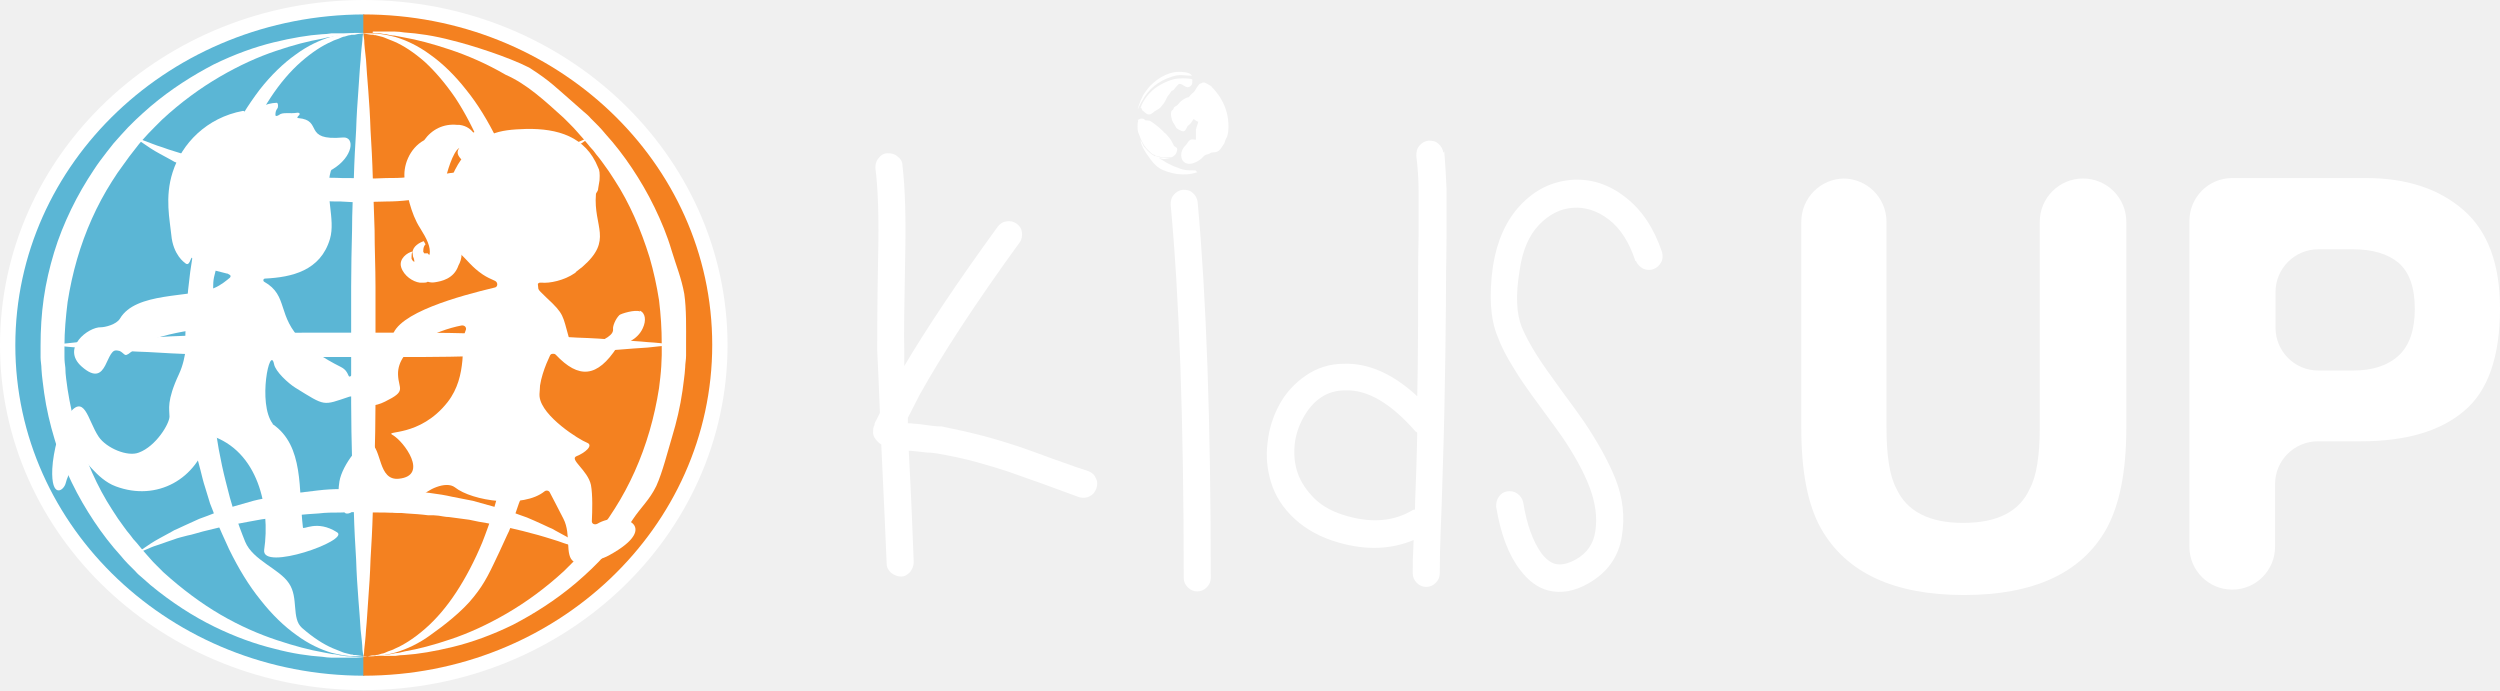
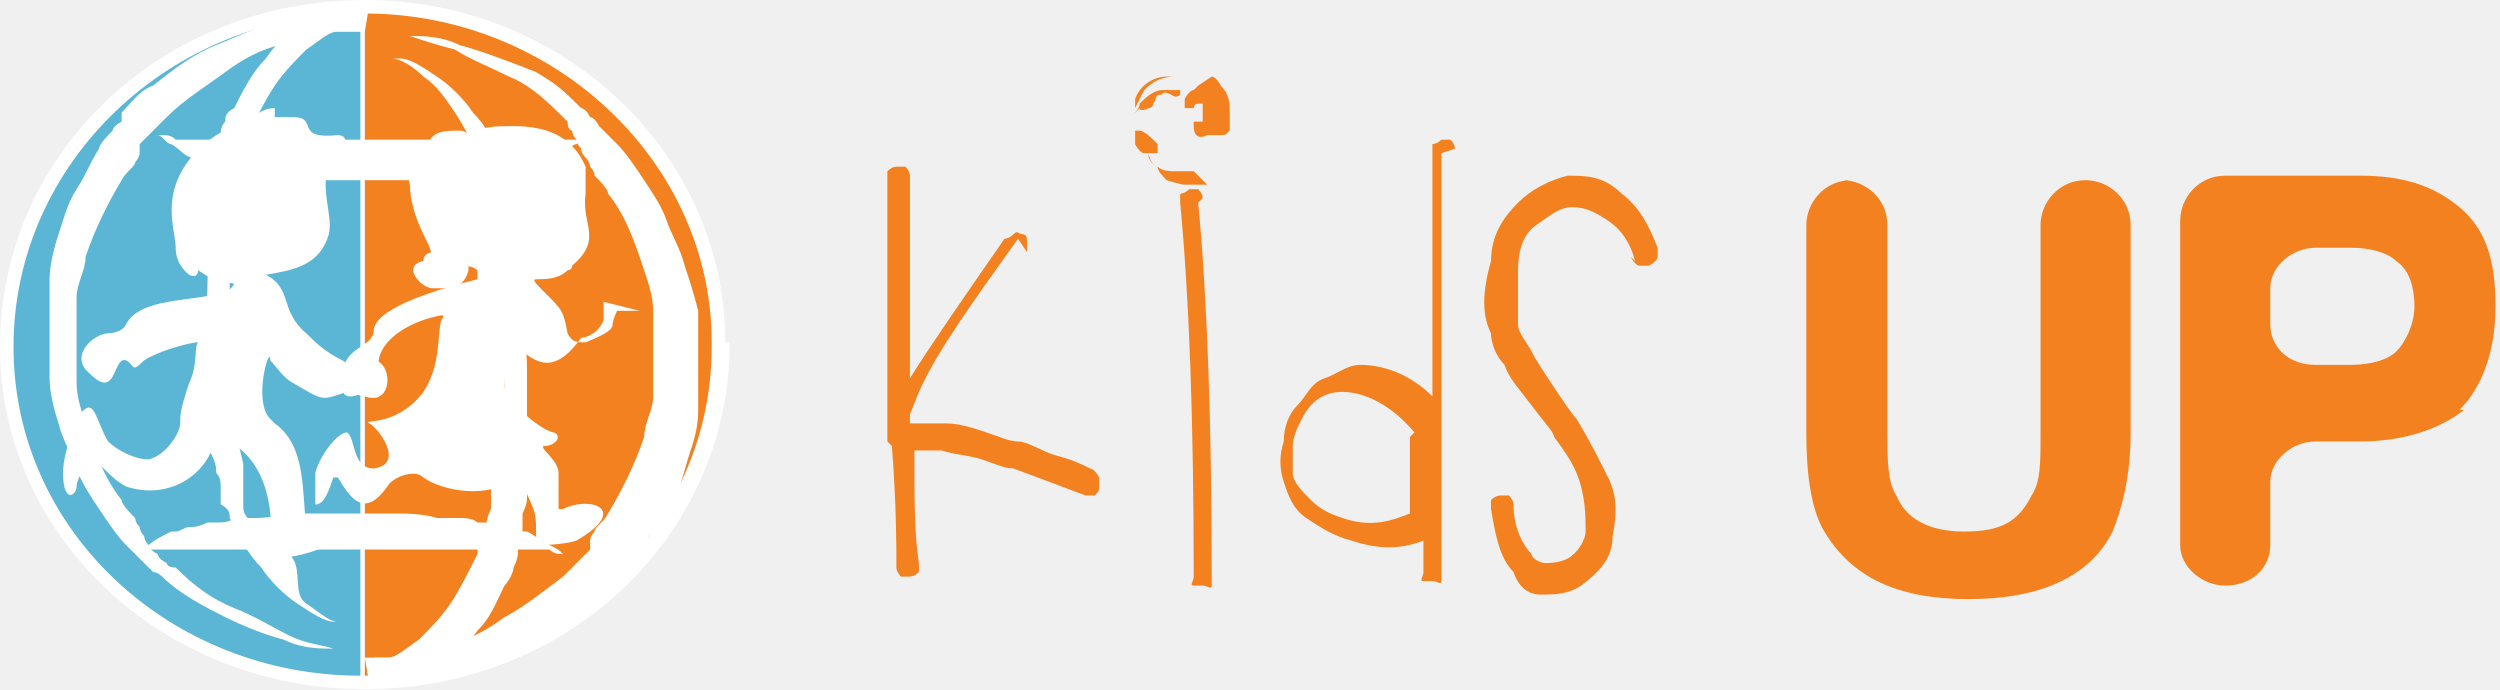
- <svg xmlns="http://www.w3.org/2000/svg" id="b" viewBox="0 0 55.46 15.31">
+ <svg xmlns="http://www.w3.org/2000/svg" version="1.1" viewBox="0 0 55.5 15.3">
  <defs>
-     <style>.d,.e{fill:#fff;}.e{fill-rule:evenodd;}.f{fill:#f48120;}.g{fill:#5bb6d5;}</style>
+     <style>
+       .cls-1, .cls-2 {
+         fill: #fff;
+       }
+ 
+       .cls-1, .cls-3 {
+         fill-rule: evenodd;
+       }
+ 
+       .cls-4 {
+         fill: #5bb6d5;
+       }
+ 
+       .cls-5, .cls-3 {
+         fill: #f48120;
+       }
+     </style>
  </defs>
-   <g id="c">
-     <path class="d" d="M0,7.66c0,4.23,3.62,7.65,8.08,7.65V0C3.61,0,0,3.43,0,7.66Z" />
-     <path class="d" d="M16.14,7.65C16.13,3.42,12.52,0,8.06,0v15.31c4.47,0,8.08-3.43,8.08-7.66Z" />
-     <path class="g" d="M.34,7.66c0,4.05,3.47,7.33,7.74,7.33V.32C3.8.33.34,3.61.34,7.66Z" />
-     <path class="f" d="M15.8,7.65c0-4.05-3.47-7.33-7.74-7.33v14.67c4.28,0,7.74-3.29,7.74-7.34Z" />
-     <path class="d" d="M14.97,7.65s-.05,0-.16.02c-.1,0-.25.02-.44.04-.19.01-.42.03-.68.05-.26.02-.56.04-.88.05-.32.02-.68.04-1.05.05-.37.01-.76.03-1.17.04-.41.01-.82.02-1.25.02-.43,0-.86,0-1.29,0-.43,0-.86,0-1.29,0-.43,0-.84-.01-1.25-.02-.41,0-.8-.02-1.17-.04-.37-.01-.72-.03-1.05-.05-.32-.01-.62-.03-.88-.05-.26-.02-.49-.03-.68-.05-.19-.01-.34-.03-.44-.04-.1,0-.16-.02-.16-.02,0,0,.05,0,.16-.02.1,0,.25-.02.44-.04.19-.01.42-.03.68-.05.26-.02.56-.04.88-.05.32-.02.68-.04,1.05-.05.37-.01.76-.03,1.17-.04.41,0,.82-.02,1.25-.02.43,0,.86,0,1.29,0,.43,0,.86,0,1.29,0,.43,0,.84.01,1.25.02.41,0,.8.02,1.17.04.37.01.72.03,1.05.05.32.01.62.03.88.05.26.02.49.03.68.05.19.01.34.03.44.04.1,0,.16.02.16.02Z" />
-     <path class="d" d="M13.16,3s-.03.02-.1.07c-.06.04-.16.11-.28.19-.12.08-.28.16-.46.26-.02.01-.05.03-.07.04-.02.01-.05.02-.07.03-.05.02-.1.05-.15.07-.11.05-.22.1-.33.15-.12.04-.24.09-.37.14-.03.01-.06.02-.1.04l-.05.02-.06.02c-.07.02-.13.04-.2.06-.14.04-.28.08-.42.12-.15.04-.3.06-.46.09-.32.07-.64.1-.97.14-.17.02-.33.03-.5.03-.17,0-.34.01-.51.02-.17,0-.33-.01-.5-.02-.17,0-.33,0-.5-.03-.33-.04-.67-.07-.97-.14-.16-.03-.31-.06-.46-.09-.15-.04-.29-.08-.43-.12-.07-.02-.14-.04-.21-.06h-.03s-.01-.01-.01-.01h-.01s0,0,0,0l-.05-.02s-.06-.02-.1-.03c-.13-.05-.25-.09-.36-.13-.12-.05-.23-.1-.34-.15-.05-.02-.1-.05-.15-.07-.02-.01-.05-.02-.07-.03-.02-.01-.05-.03-.07-.04-.18-.1-.34-.18-.46-.26-.12-.08-.22-.15-.28-.19-.06-.05-.1-.07-.1-.07,0,0,.04.01.11.04.07.03.18.07.31.12.07.03.14.05.23.08.08.03.17.06.27.09.09.03.2.06.3.09.11.03.22.06.34.09.12.03.25.06.38.09.03,0,.07.02.1.02h.05s.04.02.04.02c.07.01.14.02.2.04.14.02.28.05.42.08.15.02.29.04.45.06.08,0,.15.02.23.03.04,0,.08.01.12.01h.12c.15.02.31.03.47.04.15.02.32.01.49.02.17,0,.33,0,.5.01.16,0,.32,0,.48-.01.16,0,.32,0,.48-.02.16-.01.32-.02.47-.04h.12s.08-.02.11-.02c.08,0,.15-.02.23-.03.15-.02.3-.03.44-.06.15-.03.29-.05.43-.08.07-.01.14-.02.21-.04h.04s.05-.02.05-.02c.03,0,.06-.02.1-.02.13-.03.25-.06.37-.09.12-.03.23-.07.34-.09.11-.03.21-.05.31-.09.09-.03.18-.06.26-.09.08-.03.16-.05.23-.08.13-.06.24-.1.31-.13.07-.03.11-.04.11-.04Z" />
-     <path class="d" d="M8.06,14.57s0-.05-.02-.16c0-.1-.02-.25-.04-.44-.01-.19-.03-.42-.05-.68-.02-.26-.04-.56-.05-.88-.02-.32-.04-.68-.05-1.05-.01-.37-.03-.76-.04-1.17-.01-.4-.02-.82-.02-1.25,0-.43,0-.86,0-1.29,0-.43,0-.86,0-1.29,0-.43.01-.84.02-1.25,0-.41.02-.8.04-1.17.01-.37.03-.72.05-1.05.01-.32.03-.62.05-.88.02-.26.03-.49.05-.68.01-.19.03-.34.04-.44,0-.1.02-.16.02-.16,0,0,0,.05.02.16,0,.1.02.25.04.44.01.19.03.42.05.68.02.26.04.56.05.88.02.32.04.68.05,1.05.01.37.03.76.04,1.17,0,.41.02.82.02,1.25,0,.43,0,.86,0,1.29,0,.43,0,.86,0,1.29,0,.43-.01.84-.02,1.25,0,.41-.02.8-.04,1.17-.01.37-.03.72-.05,1.05-.01.32-.03.62-.05.88-.02.26-.03.49-.05.68-.01.19-.03.34-.04.44,0,.1-.02.16-.02.16Z" />
-     <path class="d" d="M8.06.74s-.08,0-.24.02c-.04,0-.08,0-.13.01-.05,0-.1.01-.16.02-.06,0-.12.02-.18.03-.06,0-.13.02-.21.04-.29.05-.64.14-1.02.27-.39.13-.81.32-1.24.57-.43.25-.87.57-1.28.95-.2.2-.41.4-.59.64l-.07.09-.07.09c-.04.06-.09.12-.13.18-.09.12-.18.25-.26.38-.33.52-.59,1.1-.77,1.72-.09.31-.16.63-.21.95-.04.32-.07.65-.07.97v.25c0,.09.01.16.02.24,0,.16.03.32.05.48.05.32.12.64.21.95.19.61.44,1.2.78,1.72.08.13.17.26.26.38.04.06.09.12.14.18.04.06.09.12.14.17.05.06.1.12.14.17.05.06.1.11.15.17.05.06.1.11.15.16.05.05.1.1.15.15.42.38.85.7,1.28.95.43.25.85.43,1.24.56.39.13.73.22,1.02.27.07.01.14.03.21.04.07,0,.13.02.18.03.06,0,.11.02.16.02.05,0,.09,0,.13.01.16.01.24.02.24.02,0,0-.09,0-.24,0-.04,0-.08,0-.13,0-.05,0-.1,0-.16,0-.06,0-.12,0-.19,0-.07,0-.14-.01-.21-.02-.3-.02-.66-.07-1.07-.18-.41-.1-.86-.26-1.33-.49-.47-.23-.95-.54-1.41-.92-.06-.05-.11-.1-.17-.15-.06-.05-.12-.1-.17-.16-.05-.05-.11-.11-.16-.16-.06-.06-.11-.12-.16-.18-.21-.23-.41-.49-.59-.76-.18-.27-.35-.56-.5-.87-.15-.31-.28-.62-.38-.96-.1-.33-.18-.67-.23-1.02-.02-.17-.05-.35-.06-.53,0-.09-.02-.18-.02-.26v-.26c0-.35.02-.7.07-1.05.05-.35.13-.69.23-1.02.1-.33.23-.65.38-.96.15-.31.32-.6.5-.87.09-.14.19-.27.29-.4.05-.06.1-.13.15-.19l.08-.09.08-.09c.21-.24.44-.45.66-.64.46-.39.94-.69,1.4-.93.47-.23.92-.39,1.33-.49.41-.1.77-.16,1.07-.18.07,0,.14-.01.21-.02.07,0,.13,0,.19,0,.06,0,.11,0,.16,0,.05,0,.09,0,.13,0,.16,0,.24,0,.24,0Z" />
-     <path class="d" d="M8.06,14.57s.07,0,.19-.03c.02,0,.03,0,.05,0,.02,0,.03,0,.05-.01.04,0,.08-.02.12-.03.04,0,.09-.03.14-.05.05-.02.1-.03.15-.06.21-.09.44-.24.68-.45.24-.21.47-.48.68-.8.21-.32.41-.7.58-1.11.04-.1.08-.21.12-.32.04-.11.08-.22.11-.33.03-.12.07-.23.1-.35.03-.12.06-.23.09-.35.11-.47.2-.97.26-1.48.02-.26.05-.51.06-.77,0-.13.02-.26.02-.39v-.39c0-.54-.03-1.04-.08-1.56-.06-.51-.15-1.01-.27-1.48-.03-.12-.06-.24-.09-.35-.03-.11-.07-.23-.1-.34v-.04s-.03-.04-.03-.04l-.03-.08c-.02-.06-.04-.11-.06-.17-.04-.11-.08-.21-.12-.31-.17-.41-.37-.79-.58-1.11-.22-.32-.45-.59-.68-.8-.24-.21-.47-.36-.68-.45-.05-.02-.1-.04-.15-.06-.05-.02-.09-.04-.14-.05-.04-.01-.08-.02-.12-.03-.02,0-.04,0-.05-.01-.02,0-.03,0-.05,0-.12-.02-.19-.03-.19-.03,0,0,.07,0,.19,0,.13,0,.31.02.54.08.23.07.5.19.77.39.27.19.55.46.8.78.26.32.49.7.7,1.13.05.11.1.22.15.33.02.05.05.11.07.16l.03.08.02.04.02.05c.04.12.08.23.13.35.04.12.07.24.11.36.04.12.07.25.1.37.02.06.03.13.05.19.02.06.03.13.04.19.02.13.05.26.08.39.02.13.04.26.06.4.07.53.1,1.09.11,1.61v.41c0,.14-.02.27-.03.41-.01.27-.05.54-.08.8-.02.13-.04.26-.06.4-.02.13-.05.26-.08.39-.01.06-.02.13-.04.19-.02.06-.03.13-.05.19-.03.13-.06.25-.1.37.04.18-.02.26-.06.37-.04.12-.08.23-.12.35-.05.12-.07.22-.14.35-.05.11-.12.26-.17.37-.2.42-.31.68-.57,1-.25.32-.68.65-.95.84-.27.2-.54.32-.77.39-.23.07-.42.08-.54.09-.13,0-.19,0-.19,0Z" />
-     <path class="d" d="M8.06.74s-.07,0-.19.03c-.02,0-.03,0-.05,0-.02,0-.03,0-.05.01-.04,0-.08.02-.12.03-.04,0-.09.03-.14.05-.05.02-.1.03-.15.06-.21.09-.44.24-.68.45-.24.21-.47.48-.68.8-.21.32-.41.7-.58,1.11-.04.1-.08.21-.12.32-.04.11-.08.22-.11.33-.03.12-.07.23-.1.35-.03.12-.06.23-.09.35-.1.44-.11,1.01-.24,1.47-.02.07-.03.15-.03.23,0,.49-.08.85-.08,1.33,0,.53.03,1.04.09,1.55.06.51.15,1.01.27,1.48.03.12.06.24.09.35.03.11.07.23.1.34v.04s.03.04.03.04l.03.08c.02.06.04.11.06.17.04.11.08.21.12.31.17.41.76.6.97.92.22.32.05.78.29.99.24.21.47.36.68.45.05.02.1.04.15.06.05.02.09.04.14.05.04.01.08.02.12.03.02,0,.04,0,.05.01.02,0,.03,0,.05,0,.12.02.19.03.19.03,0,0-.07,0-.19,0-.13,0-.31-.02-.54-.08-.23-.07-.5-.19-.77-.39-.27-.19-.55-.46-.8-.78-.26-.32-.49-.7-.7-1.13-.05-.11-.1-.22-.15-.33-.02-.05-.05-.11-.07-.16l-.03-.08-.02-.04-.02-.05c-.04-.12-.08-.23-.13-.35-.04-.12-.07-.24-.11-.36-.04-.12-.07-.25-.1-.37-.02-.06-.03-.13-.05-.19-.02-.06-.03-.13-.04-.19-.02-.13-.06-.26-.08-.39-.02-.13-.04-.26-.06-.4-.07-.53-.1-1.08-.11-1.62,0-.54.04-1.09.11-1.62.02-.13.04-.26.06-.4.02-.13.05-.26.08-.39.01-.06.02-.13.04-.19.02-.06.03-.13.05-.19.03-.13.06-.25.1-.37.04-.12.07-.25.11-.37.04-.12.08-.23.12-.34.05-.12.09-.23.14-.34.05-.11.1-.22.15-.32.2-.42.44-.8.69-1.13.25-.32.53-.59.8-.78.27-.2.54-.32.77-.39.23-.07.42-.08.54-.09.13,0,.19,0,.19,0Z" />
-     <path class="d" d="M8.3,14.58s-.02-.03,0-.03h0s.08,0,.13-.01c0,0,0,0,0,0,.05,0,.1-.01.16-.02.06,0,.12-.02.18-.03.06,0,.13-.02.21-.04.29-.05.64-.14,1.02-.27.39-.13.81-.32,1.24-.57.43-.25.87-.57,1.28-.95.2-.2.41-.4.59-.64l.07-.09.07-.09c.04-.06.09-.12.13-.18.09-.12.18-.25.26-.38.33-.52.59-1.1.77-1.72.09-.31.16-.63.21-.95.02-.16.04-.32.05-.49,0-.08.01-.16.01-.24v-.24c0-.35-.02-.65-.06-.98-.05-.32-.12-.64-.21-.95-.19-.61-.44-1.2-.78-1.72-.08-.13-.17-.26-.26-.38-.04-.06-.09-.12-.14-.18-.04-.06-.09-.12-.14-.17-.05-.06-.1-.12-.14-.17-.05-.06-.1-.11-.15-.17-.05-.06-.1-.11-.15-.16-.05-.05-.1-.1-.15-.15-.42-.38-.82-.75-1.28-.95,0,0,0,0,0,0-.43-.25-.85-.43-1.24-.56-.39-.13-.73-.22-1.02-.27-.07-.01-.14-.03-.21-.04-.07,0-.13-.02-.18-.03-.06,0-.11-.02-.16-.02h0s-.09,0-.13-.01c0,0,0,0,0,0-.02,0-.02-.03,0-.03,0,0,0,0,0,0,.04,0,.08,0,.13,0h0s.1,0,.16,0c.06,0,.12,0,.19,0,.07,0,.14.01.21.02.3.02.66.07,1.07.18.41.1,1.23.36,1.7.6,0,0,0,0,0,0,.47.3.58.43,1.03.82.06.05.11.1.17.15.06.05.12.1.17.16.05.05.11.11.16.16.06.06.11.12.16.18.21.23.41.49.59.76.18.27.35.56.5.87.15.31.28.62.38.96.1.33.22.62.28.96.05.34.04.77.04,1.1v.27c0,.09-.02.18-.02.26-.01.18-.04.35-.06.52-.05.35-.13.69-.23,1.02-.1.33-.21.78-.35,1.09-.15.31-.34.47-.52.74-.09.14-.19.27-.29.4-.05.06-.1.13-.15.19l-.08.09-.08.09c-.21.24-.44.45-.66.64-.46.39-.94.69-1.4.93-.47.23-.92.39-1.33.49-.41.1-.77.16-1.07.18-.07,0-.14.01-.21.02-.07,0-.13,0-.19,0-.06,0-.11,0-.16,0-.05,0-.09,0-.13,0,0,0,0,0,0,0Z" />
-     <path class="d" d="M2.96,12.32s.03-.02.1-.07c.06-.04.16-.11.28-.19.12-.08.28-.16.46-.26.02-.01.05-.03.07-.04.02-.01.05-.02.07-.03.05-.02.1-.05.15-.07.11-.05.22-.1.33-.15.12-.04.24-.09.37-.14.03-.01.06-.02.1-.04l.05-.02.06-.02c.07-.02.13-.04.2-.06.14-.04.28-.08.42-.12.15-.04.3-.06.46-.09.32-.07.64-.1.97-.14.17-.02.33-.03.5-.03.17,0,.34-.01.51-.02.17,0,.34.01.5.02.17,0,.33.01.5.03.33.04.67.07.97.14.16.03.31.06.46.09.15.04.29.08.43.12.07.02.14.04.21.06h.03s.01.01.01.01h.01s0,0,0,0l.05.02s.06.02.1.03c.13.05.25.09.36.13.12.05.23.1.34.15.05.02.1.05.15.07.02.01.05.02.07.03.02.01.05.03.07.04.18.1.34.18.46.26.12.08.22.15.28.19.06.05.1.07.1.07,0,0-.04-.01-.11-.04-.07-.03-.18-.07-.31-.12-.07-.03-.14-.05-.23-.08-.08-.03-.17-.06-.27-.09-.09-.03-.2-.06-.3-.09-.11-.03-.22-.06-.34-.09-.12-.03-.25-.06-.38-.09-.03,0-.07-.02-.1-.02h-.05s-.04-.02-.04-.02c-.07-.01-.14-.02-.2-.04-.14-.02-.28-.05-.42-.08-.15-.02-.29-.04-.45-.06-.08,0-.15-.02-.23-.03-.04,0-.08-.01-.12-.01h-.12c-.15-.02-.31-.03-.47-.04-.15-.02-.32-.01-.49-.02-.16,0-.33,0-.49-.01-.16,0-.32,0-.49.01-.16,0-.32,0-.48.02-.16.01-.32.02-.47.04h-.12s-.08.02-.11.02c-.08,0-.15.02-.23.03-.15.02-.3.03-.44.06-.15.03-.29.05-.43.08-.07.01-.14.02-.21.04h-.04s-.05.02-.05.02c-.03,0-.06.02-.1.02-.13.03-.25.06-.37.09-.12.03-.23.07-.34.09-.11.03-.21.05-.31.09-.09.03-.18.06-.26.09-.08.03-.16.05-.23.08-.13.06-.24.1-.31.13-.07.03-.11.04-.11.04Z" />
-     <path class="d" d="M10.72,3.09s.04-.03.05-.04l.05-.04s-.04-.03-.05-.04c-.04-.02-.08-.04-.14-.05-.04,0-.09,0-.13.02-.05-.06-.14-.15-.31-.17-.02,0-.04,0-.05,0-.3-.03-.56.1-.73.34-.33.18-.48.58-.43.89.04.26.13.74.34,1.06.15.24.24.42.21.59-.02,0-.03-.01-.04-.03,0,0,0,0-.01,0h-.05s-.02,0-.02,0c0-.01-.01-.02-.02-.03,0,0,0,0,0-.01,0-.05,0-.11.05-.16l-.04-.07c-.09.03-.24.11-.25.25v-.02c-.11.02-.31.16-.25.35.06.19.26.32.41.34.03,0,.07,0,.1,0,.02,0,.05,0,.08-.02.06.02.12.02.17.01.12-.02.41-.07.51-.37.04-.07.07-.16.07-.25,0-.03,0-.07,0-.11.01-.04.02-.08.02-.13,0-.16-.07-.32-.15-.51-.1-.23-.22-.5-.23-.83,0-.02,0-.05,0-.07.03-.14.16-.62.31-.71-.05.07-.06.14.03.24,0,0,.01.02.02.02l.14-.13c.11-.11.23-.2.34-.31ZM9.2,5.81s-.04,0-.07-.07c0,0,0,0,0-.01v-.04s0-.09.02-.1c0,0,.01.07.01.08,0,.01,0,.02.01.04.01.01.03.1.02.11Z" />
-     <path class="e" d="M14.2,6.91c-.11-.05-.43.05-.46.08-.09.09-.15.25-.14.31.01.12-.12.22-.61.41-.23.09-.31-.03-.37-.22-.14-.49-.1-.52-.49-.88-.22-.21-.29-.28-.16-.34.01,0,.03,0,.04,0,.18.02.51-.05.74-.21,0,0,.02-.01.03-.03.04-.03.11-.09.14-.11,0,0,0,0,0,0,.69-.6.24-.88.3-1.61,0-.04.05-.06.05-.13l.03-.18c.01-.15,0-.23-.03-.28-.28-.7-.91-.87-1.59-.86-.64.02-.96.08-1.45.68,0,0,0,0,0,0-.19.27-.35.68-.36,1.01,0,0,0,.28.03.41,0,0,0,0,0,0,0,.02,0,.04.01.05,0,0,0,0,0,0,.04.22.06.32.21.53.02.03.06.07.09.09.15.13.25.29.5.46.09.06.18.1.27.14.07.03.07.14-.01.15-.75.18-2.18.56-2.27,1.1-.08.5-.81.29-.66,1.3.04.27.28.24.5.13.49-.24.3-.27.29-.6-.02-.6.84-.98,1.41-1.09.07-.01.12.05.09.11-.12.26.06,1-.4,1.59-.62.79-1.42.62-1.22.73.25.14.81.9.14.97-.47.05-.37-.67-.64-.8-.17-.08-.62.49-.68.86-.05.32,0,.5.05.59.01.02.07.11.09.12.19.04.33-.29.4-.55.02-.07.11-.08.15-.02.27.49.64.86,1.12.21.12-.16.55-.37.75-.22.39.31,1.52.47,1.99.09.04-.03.1-.02.12.03.06.12.18.34.3.58.18.35.02.82.23.95.07.04.49.02.78-.14,1.21-.66.26-1.01-.26-.7-.06.03-.13,0-.12-.07.01-.21.02-.57-.02-.79-.07-.33-.49-.57-.32-.64.18-.07.39-.24.23-.3-.16-.06-1-.58-1.05-1.02-.03-.32.14-.72.23-.91.02-.05.09-.06.13-.02.51.54.92.51,1.36-.17.01-.02.03-.03.05-.04.1-.02.4-.11.52-.38.08-.17.06-.34-.07-.39Z" />
-     <path class="e" d="M6.05,9.41c.7.48.57,1.46.67,2.29,0,.07.31-.18.76.11.28.18-1.68.87-1.62.39.14-.94-.13-2.2-1.19-2.54-.02,0-.04,0-.05.03-.24.94-1.14,1.44-2.05,1.1-.44-.16-.7-.67-.81-.64-.05.02-.26.38-.3.56-.04.18-.33.37-.3-.31.02-.39.16-.92.33-1.17.39-.55.45.09.7.46.17.25.64.45.89.35.38-.14.68-.64.68-.8s-.07-.34.21-.94c.19-.41.14-.79.23-.9.02-.03,0-.07-.04-.06-.25.04-.91.17-1.15.38-.29.26-.2.13-.37.06-.32-.13-.22.89-.83.35-.46-.41.15-.88.43-.87.09,0,.34-.06.42-.19.35-.6,1.54-.46,2.09-.68.15-.06.29-.18.35-.23.02-.02.02-.05,0-.06-.02-.01-.03-.02-.05-.03,0,0,0,0-.01,0-.48-.12-.52-.12-.78-.35-.03-.03-.05.22-.16.11,0,0-.26-.17-.3-.62-.03-.32-.15-.83.03-1.39.2-.63.75-1.21,1.56-1.36.03,0,.05.02.04.05,0,0,0,.01,0,.02,0,.04.04.06.07.04.19-.17.39-.28.64-.29.03,0,.04.1.01.13-.03.04-.04.08-.04.14,0,.04.05.02.08,0,.08-.07.24-.02.41-.05.07,0,.05.05.02.07,0,0,0,0,0,0-.02.02-.04.05,0,.05.56.05.08.51.99.43.27-.02.23.43-.24.71-.01,0-.02.01-.03.03-.15.5.11,1.07-.02,1.51-.21.71-.85.85-1.44.88-.04,0-.05.05-.02.07.55.31.27.76.86,1.33.18.17.44.36.84.56.22.11.13.29.25.18.88-.79,1.09.93.31.58-.13-.06-.26-.13-.37-.1-.6.2-.52.22-1.2-.2-.16-.1-.44-.36-.47-.52-.09-.45-.37.87-.03,1.32h0Z" />
-     <path class="e" d="M25.25,2.68c-.02.05-.02.2,0,.26.01.01.05.13.06.15.04.09.1.19.17.25.03.03.07.07.11.09h.01s.01,0,.02.02c.02,0,.05.02.07.02.03,0,.05.01.08.02.07.01.12,0,.18,0,0,0,.01,0,.02,0,.03,0,.06-.02.08-.04.03-.03.03-.02.05-.07.05-.12-.03-.11-.06-.15,0-.01-.03-.06-.04-.08-.03-.06-.06-.09-.1-.14-.02-.02-.03-.04-.06-.06-.01-.01-.02-.01-.03-.03-.01-.01-.02-.02-.03-.03-.05-.05-.21-.18-.27-.21-.04-.01-.09-.01-.1-.01-.02-.01-.02-.04-.08-.04-.04,0-.06.02-.09.03h0Z" />
-     <path class="e" d="M25.32,2.39s0,.02.02.05c0,.02.02.02.03.03.03.02.09.11.18.05.07-.05.04-.04.08-.06.08-.05.1-.05.15-.12.11-.13.07-.15.16-.25.02-.02.04-.07.06-.08.02,0,.03-.01.04-.02.01-.01.02-.03.03-.04.06-.06.07-.12.16-.07.04.02.12.1.19.02.03-.03.03-.05.03-.1v-.04c-.08-.03-.32-.03-.42,0-.18.05-.39.16-.51.29-.01.01-.02.02-.03.03-.07.08-.11.14-.16.24-.01.03-.02.06-.03.08h0Z" />
-     <path class="e" d="M26.52,3.78c-.2,0-.26,0-.45-.08-.08-.03-.2-.09-.27-.14-.02-.01-.07-.04-.09-.05-.01,0,0,0-.01,0,0,0,0,0,0,0,.02,0,.01,0,.02,0,.12.03.13.02.24,0h0c-.07,0-.11,0-.18-.01-.03,0-.06-.01-.08-.02-.03,0-.05-.02-.07-.02,0,0-.02.01-.02,0,0,0,0,0,0,0,0,0,0,0,0,0,0,0,0,0,0,0-.07-.04-.14-.1-.18-.15-.03-.03-.05-.05-.07-.09-.01-.02-.05-.11-.06-.11.02.13.11.27.17.35.08.11.14.2.25.27.09.06.26.11.39.13.16.02.31.01.45-.04h0Z" />
-     <path class="e" d="M25.25,2.41s.06-.14.08-.16c.15-.28.36-.45.67-.55.18-.06.25-.02.44-.02-.02-.05-.12-.08-.18-.08-.29-.04-.55.11-.74.3-.04.04-.08.1-.12.15-.06.08-.13.25-.16.37h0Z" />
-     <path class="e" d="M26.89,1.93h0s0,0-.02-.02c-.01,0,0,0-.02-.01,0,0,0,.01.02.02.01,0,0,0,.02.02h0Z" />
-     <path class="e" d="M26.61,1.86s-.04.05-.06.08c-.04.06-.04.09-.1.13-.02.02-.02.02-.04.04-.06.07-.01.03-.09.06-.14.06-.18.15-.21.17-.02.01-.03.02-.05.03-.02.01-.02.03-.03.05-.01.02-.02.02-.04.04-.03.06,0,.2.03.25.02.03.04.06.06.1.02.04.04.05.08.07.12.07.13.02.18-.07.01-.03.02-.02.04-.04.05-.04.08-.11.1-.13.03.02.06.05.1.06,0,.04-.03.08-.05.18,0,.07,0,.15,0,.22-.09-.01-.13-.03-.2.09-.01.02-.04.04-.07.08-.02.03-.04.07-.05.11-.04.22.13.31.31.22.03-.01.11-.06.14-.09.06-.06.06-.07.14-.09.04-.01.06-.04.11-.04.11,0,.15-.05.19-.11.02-.03.04-.06.06-.09.01-.03.03-.09.04-.11.05-.06.06-.25.05-.34-.01-.21-.08-.41-.19-.58-.03-.05-.14-.19-.17-.21-.01-.01-.01,0-.02-.02,0,0-.01-.01-.02-.02l-.07-.04s-.05-.03-.07-.03c-.02,0-.04,0-.06.02-.02,0-.03.01-.05.02h0Z" />
-     <path class="d" d="M40.89,3.96h0c.53,0,.96.43.96.96v4.57c0,.62.07,1.07.22,1.35.23.5.72.76,1.48.76s1.25-.25,1.48-.76c.15-.28.22-.74.22-1.35v-4.57c0-.53.43-.96.96-.96h0c.53,0,.96.43.96.96v4.58c0,.96-.15,1.7-.44,2.23-.55.98-1.61,1.47-3.16,1.47s-2.61-.49-3.17-1.47c-.3-.53-.44-1.28-.44-2.23v-4.58c0-.53.43-.96.96-.96Z" />
-     <path class="d" d="M54.66,9.12c-.53.45-1.3.67-2.29.67h-.95c-.52,0-.95.42-.95.95v1.39c0,.52-.42.95-.95.95h0c-.52,0-.95-.42-.95-.95v-7.23c0-.52.42-.95.95-.95h2.97c.9,0,1.62.24,2.16.71.54.47.81,1.2.81,2.18,0,1.08-.27,1.84-.8,2.28ZM53.21,5.83c-.24-.2-.58-.3-1.01-.3h-.77c-.52,0-.95.42-.95.95v.79c0,.52.42.95.95.95h.77c.43,0,.77-.11,1.01-.33.24-.22.36-.57.36-1.04s-.12-.81-.36-1.02Z" />
-     <path class="d" d="M22.64,5.35c-1.01,1.39-1.75,2.53-2.24,3.41l-.24.47-.02.04v.12c.05,0,.09,0,.13.01.09,0,.21.02.36.04.14.02.22.02.26.02.3.06.61.13.92.21.31.08.55.16.74.22.18.06.46.16.81.29.36.13.62.22.78.27.08.03.14.08.17.16.04.07.04.15.01.23-.03.08-.08.14-.15.17-.07.04-.15.04-.23.02l-.79-.29-.79-.28c-.18-.06-.41-.13-.7-.21-.29-.08-.58-.14-.87-.19-.02,0-.1-.02-.22-.02-.16-.02-.28-.03-.37-.04h-.04c.06,1.12.09,1.95.11,2.47,0,.08-.03.15-.08.22-.06.06-.12.1-.2.1s-.15-.03-.22-.08c-.06-.06-.1-.12-.1-.2-.02-.5-.06-1.39-.12-2.65-.05-.03-.09-.07-.12-.11-.05-.06-.07-.12-.06-.2,0-.02,0-.05.01-.07,0-.02.02-.04.02-.06,0-.03.02-.07.05-.12l.07-.14c-.02-.53-.04-.99-.06-1.39,0-.3,0-.98.02-2.05.02-.86,0-1.53-.06-1.99,0-.08.01-.15.07-.22.05-.07.12-.11.2-.11.08,0,.15.01.22.07.07.05.11.12.11.2.06.5.08,1.19.06,2.07-.02,1.05-.03,1.72-.02,2.01v.37c.48-.81,1.17-1.85,2.08-3.1.05-.06.11-.1.19-.11.08-.01.15,0,.22.05.07.05.11.11.12.19.01.08,0,.16-.05.23Z" />
-     <path class="d" d="M26.57,4.5c.19,2.08.29,4.85.29,8.32,0,.08-.03.15-.09.21-.06.06-.13.09-.21.09s-.15-.03-.21-.09c-.06-.06-.09-.13-.09-.21,0-3.48-.1-6.24-.29-8.28,0-.08.01-.15.07-.22.05-.06.12-.1.2-.11.08,0,.16.01.22.07.06.05.1.12.11.21Z" />
-     <path class="d" d="M32.04,3.36c.02.27.04.55.05.83,0,.28,0,.63,0,1.03,0,.4-.01.67-.01.8,0,.74-.02,2.78-.07,4.27-.04,1.49-.07,1.68-.07,2.43,0,.08-.03.15-.09.21-.06.06-.13.09-.21.09s-.15-.03-.21-.09c-.06-.06-.09-.13-.09-.21,0-.49,0-.13.02-.74-.5.21-1.05.23-1.65.06-.4-.11-.73-.29-.99-.53-.26-.24-.43-.51-.52-.8-.09-.29-.12-.59-.08-.89.03-.3.12-.58.26-.84.14-.26.34-.48.59-.65.25-.17.53-.26.84-.26.54-.02,1.09.22,1.63.72.02-.69.02-2.22.02-2.75,0-.15,0-.42.01-.81,0-.39,0-.72,0-.99,0-.27-.02-.53-.05-.78,0-.09.01-.16.07-.23.05-.06.12-.1.2-.11.08,0,.16.01.22.07.06.05.1.12.11.2ZM31.41,9.58c-.55-.63-1.07-.94-1.57-.92-.4,0-.71.21-.93.61-.1.18-.17.39-.19.6-.02.22,0,.43.07.63.07.2.2.39.38.57.19.18.43.3.72.38.56.16,1.05.11,1.46-.14.02,0,.03,0,.04-.01,0-.22.02-.52.03-.91.01-.39.02-.65.02-.79l-.02-.02Z" />
-     <path class="d" d="M36.28,5.79c-.14-.42-.33-.72-.59-.92-.26-.2-.53-.28-.8-.26-.28.02-.53.15-.75.38-.22.23-.37.57-.43,1.02-.09.54-.07.95.05,1.25.08.19.19.39.32.6.13.21.32.47.55.79.24.32.4.55.5.69.31.46.55.89.71,1.29.16.41.21.83.14,1.26-.07.46-.32.81-.74,1.05-.31.18-.61.23-.89.16-.24-.06-.45-.22-.63-.46-.26-.34-.43-.8-.53-1.4,0-.08.01-.15.06-.22.05-.07.11-.11.19-.12.08-.01.15,0,.22.05.07.05.11.11.13.19.08.5.22.88.41,1.14.1.13.2.2.3.23.13.03.28,0,.46-.1.25-.14.39-.35.43-.62.05-.32,0-.65-.13-.99-.13-.34-.34-.72-.62-1.13-.07-.1-.23-.32-.48-.66-.25-.34-.45-.62-.59-.86-.15-.24-.27-.47-.35-.69-.16-.39-.19-.91-.1-1.56.09-.56.29-1.01.61-1.35.32-.34.69-.52,1.13-.56.42-.03.82.09,1.19.38.37.28.64.69.82,1.22.02.08.02.16-.02.23-.04.07-.09.12-.17.15-.08.03-.16.02-.23-.01-.07-.04-.12-.09-.16-.17Z" />
+   <g>
+     <g id="b">
+       <g id="c">
+         <path class="cls-2" d="M0,7.7c0,4.2,3.6,7.6,8.1,7.6V0C3.6,0,0,3.4,0,7.7Z" />
+         <path class="cls-2" d="M16.1,7.6C16.1,3.4,12.5,0,8.1,0v15.3c4.5,0,8.1-3.4,8.1-7.7Z" />
+         <path class="cls-4" d="M.3,7.7c0,4.1,3.5,7.3,7.7,7.3V.3C3.8.3.3,3.6.3,7.7Z" />
+         <path class="cls-5" d="M15.8,7.6C15.8,3.6,12.3.3,8.1.3v14.7c4.3,0,7.7-3.3,7.7-7.3Z" />
+         <path class="cls-2" d="M15,7.6s0,0-.2,0c-.1,0-.2,0-.4,0-.2,0-.4,0-.7,0s-.6,0-.9,0c-.3,0-.7,0-1.1,0s-.8,0-1.2,0c-.4,0-.8,0-1.2,0h-2.6c-.4,0-.8,0-1.2,0-.4,0-.8,0-1.2,0-.4,0-.7,0-1,0-.3,0-.6,0-.9,0-.3,0-.5,0-.7,0-.2,0-.3,0-.4,0-.1,0-.2,0-.2,0,0,0,0,0,.2,0,.1,0,.2,0,.4,0,.2,0,.4,0,.7,0s.6,0,.9,0c.3,0,.7,0,1,0,.4,0,.8,0,1.2,0,.4,0,.8,0,1.2,0h2.6c.4,0,.8,0,1.2,0,.4,0,.8,0,1.2,0,.4,0,.7,0,1.1,0,.3,0,.6,0,.9,0s.5,0,.7,0c.2,0,.3,0,.4,0,.1,0,.2,0,.2,0Z" />
+         <path class="cls-2" d="M13.2,3s0,0-.1,0c0,0-.2.1-.3.2-.1,0-.3.2-.5.3,0,0,0,0,0,0,0,0,0,0,0,0,0,0-.1,0-.1,0-.1,0-.2,0-.3.2-.1,0-.2,0-.4.1,0,0,0,0-.1,0h0s0,0,0,0c0,0-.1,0-.2,0-.1,0-.3,0-.4.1-.1,0-.3,0-.5,0-.3,0-.6,0-1,.1-.2,0-.3,0-.5,0s-.3,0-.5,0c-.2,0-.3,0-.5,0-.2,0-.3,0-.5,0-.3,0-.7,0-1-.1-.2,0-.3,0-.5,0-.2,0-.3,0-.4-.1,0,0-.1,0-.2,0h0s0,0,0,0h0s0,0,0,0c-.1,0-.2,0-.4-.1-.1,0-.2,0-.3-.2,0,0,0,0-.2,0,0,0,0,0,0,0s0,0,0,0c-.2,0-.3-.2-.5-.3-.1,0-.2-.2-.3-.2,0,0,0,0,0,0,0,0,0,0,.1,0s.2,0,.3.1c0,0,.1,0,.2,0,0,0,.2,0,.3,0,0,0,.2,0,.3,0,.1,0,.2,0,.3,0,.1,0,.2,0,.4,0,0,0,0,0,0,0h0c0,0,.1,0,.2,0,.1,0,.3,0,.4,0,.2,0,.3,0,.4,0,0,0,.2,0,.2,0,0,0,0,0,.1,0h.1c.2,0,.3,0,.5,0,.2,0,.3,0,.5,0,.2,0,.3,0,.5,0,.2,0,.3,0,.5,0,.2,0,.3,0,.5,0,.2,0,.3,0,.5,0h.1s0,0,.1,0c0,0,.1,0,.2,0,.1,0,.3,0,.4,0,.1,0,.3,0,.4,0,0,0,.1,0,.2,0h0s0,0,.1,0c.1,0,.2,0,.4,0s.2,0,.3,0c.1,0,.2,0,.3,0,0,0,.2,0,.3,0s.2,0,.2,0c.1,0,.2,0,.3-.1,0,0,.1,0,.1,0h0Z" />
+         <path class="cls-2" d="M8.1,14.6s0,0,0-.2c0-.1,0-.2,0-.4,0-.2,0-.4,0-.7s0-.6,0-.9c0-.3,0-.7,0-1.1s0-.8,0-1.2c0-.4,0-.8,0-1.2v-2.6c0-.4,0-.8,0-1.2,0-.4,0-.8,0-1.2,0-.4,0-.7,0-1,0-.3,0-.6,0-.9,0-.3,0-.5,0-.7,0-.2,0-.3,0-.4,0-.1,0-.2,0-.2,0,0,0,0,0,.2,0,.1,0,.2,0,.4,0,.2,0,.4,0,.7,0,.3,0,.6,0,.9,0,.3,0,.7,0,1,0,.4,0,.8,0,1.2,0,.4,0,.8,0,1.2v2.6c0,.4,0,.8,0,1.2,0,.4,0,.8,0,1.2,0,.4,0,.7,0,1.1,0,.3,0,.6,0,.9s0,.5,0,.7c0,.2,0,.3,0,.4,0,.1,0,.2,0,.2Z" />
+         <path class="cls-2" d="M8.1.7s0,0-.2,0c0,0,0,0-.1,0,0,0,0,0-.2,0,0,0-.1,0-.2,0,0,0-.1,0-.2,0-.3,0-.6.1-1,.3-.4.1-.8.3-1.2.6s-.9.6-1.3,1c-.2.2-.4.4-.6.6h0c0,0,0,.2,0,.2,0,0,0,.1-.1.2,0,.1-.2.2-.3.4-.3.5-.6,1.1-.8,1.7,0,.3-.2.6-.2.9,0,.3,0,.7,0,1v.2c0,0,0,.2,0,.2,0,.2,0,.3,0,.5,0,.3.1.6.2.9.2.6.4,1.2.8,1.7,0,.1.2.3.3.4,0,0,0,.1.1.2,0,0,0,.1.1.2,0,0,0,.1.1.2,0,0,0,.1.2.2,0,0,0,.1.2.2,0,0,0,.1.2.1.4.4.8.7,1.3.9s.8.4,1.2.6.7.2,1,.3c0,0,.1,0,.2,0,0,0,.1,0,.2,0,0,0,.1,0,.2,0s0,0,.1,0c.2,0,.2,0,.2,0h-.7c0,0-.1,0-.2,0-.3,0-.7,0-1.1-.2-.4-.1-.9-.3-1.3-.5s-1-.5-1.4-.9c0,0-.1-.1-.2-.1,0,0-.1-.1-.2-.2,0,0-.1-.1-.2-.2,0,0-.1-.1-.2-.2-.2-.2-.4-.5-.6-.8-.2-.3-.4-.6-.5-.9-.1-.3-.3-.6-.4-1-.1-.3-.2-.7-.2-1,0-.2,0-.4,0-.5,0,0,0-.2,0-.3v-.3c0-.3,0-.7,0-1.1,0-.3.1-.7.2-1s.2-.7.4-1,.3-.6.5-.9c0-.1.2-.3.3-.4,0,0,0-.1.2-.2h0c0,0,0-.2,0-.2.2-.2.4-.5.7-.6.5-.4.9-.7,1.4-.9.5-.2.9-.4,1.3-.5s.8-.2,1.1-.2c0,0,.1,0,.2,0h.7,0Z" />
+         <path class="cls-2" d="M8.1,14.6s0,0,.2,0h0s0,0,0,0c0,0,0,0,.1,0,0,0,0,0,.1,0s.1,0,.1,0c.2,0,.4-.2.7-.4.2-.2.5-.5.7-.8.2-.3.4-.7.6-1.1,0-.1,0-.2.1-.3s0-.2.1-.3c0-.1,0-.2.1-.4,0-.1,0-.2,0-.4.1-.5.2-1,.3-1.5,0-.3,0-.5,0-.8,0-.1,0-.3,0-.4v-.4c0-.5,0-1,0-1.6,0-.5-.1-1-.3-1.5,0-.1,0-.2,0-.3s0-.2-.1-.3h0s0,0,0,0h0c0-.1,0-.2,0-.2,0-.1,0-.2-.1-.3-.2-.4-.4-.8-.6-1.1-.2-.3-.4-.6-.7-.8-.2-.2-.5-.4-.7-.4,0,0-.1,0-.1,0,0,0,0,0-.1,0h-.1s0,0,0,0h0c-.1,0-.2,0-.2,0h.2c.1,0,.3,0,.5,0,.2,0,.5.2.8.4.3.2.6.5.8.8.3.3.5.7.7,1.1,0,.1.1.2.1.3,0,0,0,.1,0,.2h0c0,0,0,.1,0,.1h0c0,.2,0,.3.1.4,0,.1,0,.2.1.4,0,.1,0,.2.1.4,0,0,0,.1,0,.2s0,.1,0,.2c0,.1,0,.3,0,.4,0,.1,0,.3,0,.4,0,.5.1,1.1.1,1.6v.4c0,.1,0,.3,0,.4,0,.3,0,.5,0,.8,0,.1,0,.3,0,.4,0,.1,0,.3,0,.4,0,0,0,.1,0,.2,0,0,0,.1,0,.2,0,.1,0,.2-.1.4,0,.2,0,.3,0,.4,0,.1,0,.2-.1.4,0,.1,0,.2-.1.4,0,.1-.1.3-.2.4-.2.4-.3.7-.6,1-.2.3-.7.6-.9.8-.3.2-.5.3-.8.4-.2,0-.4,0-.5,0h-.2Z" />
+         <path class="cls-2" d="M8.1.7s0,0-.2,0h0s0,0,0,0c0,0,0,0-.1,0,0,0,0,0-.1,0,0,0,0,0-.2,0-.2,0-.4.2-.7.4-.2.2-.5.5-.7.8s-.4.7-.6,1.1c0,0,0,.2-.1.3s0,.2-.1.3c0,.1,0,.2,0,.4,0,.1,0,.2,0,.3,0,.4-.1,1-.2,1.5,0,0,0,.2,0,.2,0,.5,0,.8,0,1.3s0,1,0,1.5.2,1,.3,1.5c0,.1,0,.2,0,.4,0,.1,0,.2,0,.3h0s0,0,0,0h0c0,.1,0,.2,0,.2,0,.1,0,.2.1.3.2.4.8.6,1,.9.2.3,0,.8.3,1s.5.4.7.4c0,0,0,0,.2,0s0,0,.1,0c0,0,0,0,.1,0,0,0,0,0,0,0h0c.1,0,.2,0,.2,0h-.2c-.1,0-.3,0-.5,0-.2,0-.5-.2-.8-.4-.3-.2-.6-.5-.8-.8-.3-.3-.5-.7-.7-1.1,0-.1,0-.2-.2-.3,0,0,0-.1,0-.2h0c0,0,0-.1,0-.1h0c0-.2,0-.3-.1-.4,0-.1,0-.2-.1-.4s0-.2,0-.4c0,0,0-.1,0-.2,0,0,0-.1,0-.2,0-.1,0-.3,0-.4s0-.3,0-.4c0-.5,0-1.1-.1-1.6,0-.5,0-1.1.1-1.6,0-.1,0-.3,0-.4,0-.1,0-.3,0-.4,0,0,0-.1,0-.2s0-.1,0-.2c0-.1,0-.2,0-.4s0-.2.1-.4,0-.2.1-.3c0-.1,0-.2.1-.3,0-.1,0-.2.2-.3.2-.4.4-.8.7-1.1.2-.3.5-.6.8-.8.3-.2.5-.3.8-.4s.4,0,.5,0h.2Z" />
+         <path class="cls-2" d="M8.3,14.6s0,0,0,0h0s0,0,.1,0h0c0,0,.1,0,.2,0,0,0,.1,0,.2,0,0,0,.1,0,.2,0,.3,0,.6-.1,1-.3.4-.1.8-.3,1.2-.6.4-.2.9-.6,1.3-.9.2-.2.4-.4.6-.6h0c0,0,0-.2,0-.2,0,0,0-.1.1-.2,0-.1.2-.2.3-.4.3-.5.6-1.1.8-1.7,0-.3.2-.6.2-.9,0-.2,0-.3,0-.5,0,0,0-.2,0-.2v-.2c0-.3,0-.7,0-1,0-.3-.1-.6-.2-.9-.2-.6-.4-1.2-.8-1.7,0-.1-.2-.3-.3-.4,0,0,0-.1-.1-.2,0,0,0-.1-.1-.2,0,0-.1-.1-.1-.2,0,0-.1-.1-.1-.2,0,0-.1-.1-.1-.2,0,0-.1,0-.1-.2-.4-.4-.8-.8-1.3-1h0c-.4-.2-.9-.4-1.2-.6-.4-.1-.7-.2-1-.3,0,0-.1,0-.2,0,0,0-.1,0-.2,0,0,0-.1,0-.2,0h0s0,0-.1,0h0s0,0,0,0h.5c0,0,.1,0,.2,0,.3,0,.7,0,1.1.2.4.1,1.2.4,1.7.6h0c.5.3.6.4,1,.8,0,0,.1,0,.2.2,0,0,.1,0,.2.2,0,0,.1.1.2.2,0,0,.1.1.2.2.2.2.4.5.6.8s.4.6.5.9.3.6.4,1c.1.3.2.6.3,1,0,.3,0,.8,0,1.1v.3c0,0,0,.2,0,.3,0,.2,0,.4,0,.5,0,.4-.1.7-.2,1-.1.3-.2.8-.4,1.1-.1.3-.3.5-.5.7,0,.1-.2.3-.3.4,0,0-.1.1-.1.2h0c0,0,0,.2,0,.2-.2.2-.4.4-.7.6-.5.4-.9.7-1.4.9-.5.2-.9.4-1.3.5-.4.1-.8.2-1.1.2,0,0-.1,0-.2,0h-.5,0Z" />
+         <path class="cls-2" d="M3,12.3s0,0,0,0c0,0,.2-.1.3-.2s.3-.2.5-.3c0,0,0,0,0,0s0,0,0,0c0,0,.1,0,.1,0,.1,0,.2-.1.3-.1.1,0,.2,0,.4-.1,0,0,0,0,0,0h0s0,0,0,0c0,0,.1,0,.2,0,.1,0,.3,0,.4-.1.2,0,.3,0,.5,0,.3,0,.6-.1,1-.1.2,0,.3,0,.5,0s.3,0,.5,0c.2,0,.3,0,.5,0,.2,0,.3,0,.5,0,.3,0,.7,0,1,.1.2,0,.3,0,.5,0,.1,0,.3,0,.4.1,0,0,.1,0,.2,0h0s0,0,0,0h0s0,0,.1,0c.1,0,.2,0,.4.1.1,0,.2.1.3.1,0,0,.1,0,.1,0,0,0,0,0,0,0,0,0,0,0,0,0,.2.1.3.2.5.3s.2.1.3.2c0,0,.1,0,.1,0,0,0,0,0-.1,0s-.2,0-.3-.1c0,0-.1,0-.2,0,0,0-.2,0-.3,0,0,0-.2,0-.3,0-.1,0-.2,0-.3,0s-.2,0-.4,0c0,0,0,0-.1,0h0c0,0-.1,0-.2,0-.1,0-.3,0-.4,0-.1,0-.3,0-.4,0,0,0-.1,0-.2,0,0,0,0,0-.1,0h-.1c-.1,0-.3,0-.5,0-.1,0-.3,0-.5,0-.2,0-.3,0-.5,0-.2,0-.3,0-.5,0-.2,0-.3,0-.5,0-.2,0-.3,0-.5,0h-.1s0,0-.1,0c0,0-.2,0-.2,0-.2,0-.3,0-.4,0-.2,0-.3,0-.4,0,0,0-.1,0-.2,0h0s0,0,0,0c-.1,0-.2,0-.4,0s-.2,0-.3,0c-.1,0-.2,0-.3,0,0,0-.2,0-.3,0s-.2,0-.2,0c-.1,0-.2.1-.3.1s-.1,0-.1,0h0Z" />
+         <path class="cls-2" d="M10.7,3.1s0,0,0,0h0s0,0,0,0c0,0,0,0-.1,0,0,0,0,0-.1,0,0,0-.1-.2-.3-.2h0c-.3,0-.6,0-.7.3-.3.2-.5.6-.4.9,0,.3.1.7.3,1.1.1.2.2.4.2.6,0,0,0,0,0,0h0s0,0,0,0h0c0,0,0-.1,0-.2h0c0,0-.2,0-.2.2h0c-.1,0-.3.1-.2.3s.3.3.4.3h.1s0,0,0,0c0,0,.1,0,.2,0,.1,0,.4,0,.5-.4,0,0,0-.2,0-.2h0c0-.2,0-.2,0-.2,0-.2,0-.3-.1-.5-.1-.2-.2-.5-.2-.8h0c0-.2.2-.7.3-.8,0,0,0,.1,0,.2,0,0,0,0,0,0h.1c.1-.2.2-.3.3-.4h0ZM9.2,5.8s0,0,0,0h0c0,0,0-.1,0-.2,0,0,0,0,0,0s0,0,0,0c0,0,0,0,0,.1h0Z" />
+         <path class="cls-1" d="M14.2,6.9c-.1,0-.4,0-.5,0,0,0-.1.2-.1.3,0,.1-.1.2-.6.4-.2,0-.3,0-.4-.2-.1-.5-.1-.5-.5-.9-.2-.2-.3-.3-.2-.3h0c.2,0,.5,0,.7-.2,0,0,0,0,0,0,0,0,.1,0,.1-.1h0c.7-.6.2-.9.3-1.6,0,0,0,0,0-.1v-.2c0-.2,0-.2,0-.3-.3-.7-.9-.9-1.6-.9-.6,0-1,0-1.4.7h0c-.2.3-.4.7-.4,1,0,0,0,.3,0,.4h0s0,0,0,0h0c0,.2,0,.3.2.5,0,0,0,0,0,0,.1.1.2.3.5.5,0,0,.2,0,.3.1,0,0,0,.1,0,.2-.8.2-2.2.6-2.3,1.1,0,.5-.8.3-.7,1.3,0,.3.3.2.5.1.5-.2.3-.3.3-.6,0-.6.8-1,1.4-1.1,0,0,.1,0,0,.1-.1.3,0,1-.4,1.6-.6.8-1.4.6-1.2.7.2.1.8.9.1,1-.5,0-.4-.7-.6-.8-.2,0-.6.5-.7.9,0,.3,0,.5,0,.6,0,0,0,.1,0,.1.2,0,.3-.3.4-.6,0,0,.1,0,.1,0,.3.5.6.9,1.1.2.1-.2.6-.4.8-.2.4.3,1.5.5,2,0,0,0,.1,0,.1,0,0,.1.2.3.3.6.2.4,0,.8.2.9,0,0,.5,0,.8-.1,1.2-.7.3-1-.3-.7,0,0-.1,0-.1,0,0-.2,0-.6,0-.8,0-.3-.5-.6-.3-.6.2,0,.4-.2.2-.3-.2,0-1-.6-1.1-1,0-.3.1-.7.2-.9,0,0,0,0,.1,0,.5.5.9.5,1.4-.2,0,0,0,0,0,0,.1,0,.4-.1.5-.4,0-.2,0-.3,0-.4h0Z" />
+         <path class="cls-1" d="M6.1,9.4c.7.5.6,1.5.7,2.3,0,0,.3-.2.8.1.3.2-1.7.9-1.6.4.1-.9-.1-2.2-1.2-2.5,0,0,0,0,0,0-.2.9-1.1,1.4-2,1.1-.4-.2-.7-.7-.8-.6,0,0-.3.4-.3.6s-.3.4-.3-.3c0-.4.2-.9.3-1.2.4-.6.4,0,.7.5.2.2.6.4.9.4.4-.1.7-.6.7-.8s0-.3.2-.9c.2-.4.1-.8.2-.9,0,0,0,0,0,0-.2,0-.9.2-1.2.4-.3.3-.2.1-.4,0-.3-.1-.2.9-.8.3-.5-.4.1-.9.4-.9,0,0,.3,0,.4-.2.3-.6,1.5-.5,2.1-.7.2,0,.3-.2.3-.2,0,0,0,0,0,0,0,0,0,0,0,0h0c-.5-.1-.5-.1-.8-.3,0,0,0,.2-.2.1,0,0-.3-.2-.3-.6,0-.3-.2-.8,0-1.4.2-.6.8-1.2,1.6-1.4,0,0,0,0,0,0h0c0,0,0,0,0,0,.2-.2.4-.3.6-.3,0,0,0,0,0,.1,0,0,0,0,0,.1s0,0,0,0c0,0,.2,0,.4,0,0,0,0,0,0,0h0s0,0,0,0c.6,0,0,.5,1,.4.3,0,.2.4-.2.7,0,0,0,0,0,0-.2.5.1,1.1,0,1.5-.2.7-.8.8-1.4.9,0,0,0,0,0,0,.6.3.3.8.9,1.3.2.2.4.4.8.6.2.1.1.3.2.2.9-.8,1.1.9.3.6-.1,0-.3-.1-.4-.1-.6.2-.5.2-1.2-.2-.2-.1-.4-.4-.5-.5,0-.4-.4.9,0,1.3h0Z" />
+         <path class="cls-3" d="M25.2,2.7s0,.2,0,.3c0,0,0,.1,0,.2,0,0,.1.2.2.2,0,0,0,0,.1,0h0s0,0,0,0c0,0,0,0,0,0,0,0,0,0,0,0,0,0,.1,0,.2,0h0s0,0,0,0c0,0,0,0,0,0,0-.1,0-.1,0-.2,0,0,0,0,0,0,0,0,0,0-.1-.1,0,0,0,0,0,0,0,0,0,0,0,0h0c0,0-.2-.2-.3-.2,0,0,0,0-.1,0,0,0,0,0,0,0s0,0,0,0h0Z" />
+         <path class="cls-3" d="M25.3,2.4s0,0,0,0c0,0,0,0,0,0,0,0,0,.1.2,0,0,0,0,0,0,0,0,0,.1,0,.1-.1.1-.1,0-.2.2-.2,0,0,0,0,0,0,0,0,0,0,0,0s0,0,0,0c0,0,0-.1.2,0,0,0,.1.1.2,0,0,0,0,0,0-.1h0c0,0-.3,0-.4,0-.2,0-.4.2-.5.3h0c0,.1-.1.2-.2.3,0,0,0,0,0,0h0Z" />
+         <path class="cls-3" d="M26.5,3.8c-.2,0-.3,0-.5,0,0,0-.2,0-.3-.1,0,0,0,0,0,0h0,0c.1,0,.1,0,.2,0h0c0,0-.1,0-.2,0,0,0,0,0,0,0,0,0,0,0,0,0,0,0,0,0,0,0h0c0,0-.1,0-.2-.2,0,0,0,0,0,0s0-.1,0-.1c0,.1.1.3.2.3,0,.1.1.2.2.3,0,0,.3.1.4.1.2,0,.3,0,.5,0h0Z" />
+         <path class="cls-3" d="M25.2,2.4s0-.1,0-.2c.1-.3.4-.5.7-.5.2,0,.2,0,.4,0,0,0-.1,0-.2,0-.3,0-.5.1-.7.3,0,0,0,0-.1.2,0,0-.1.2-.2.4h0Z" />
+         <path class="cls-3" d="M26.9,1.9h0s0,0,0,0c0,0,0,0,0,0,0,0,0,0,0,0h0Z" />
+         <path class="cls-3" d="M26.6,1.9s0,0,0,0c0,0,0,0-.1.1h0c0,.1,0,0,0,0-.1,0-.2.2-.2.2,0,0,0,0,0,0,0,0,0,0,0,0s0,0,0,0c0,0,0,.2,0,.2,0,0,0,0,0,0,0,0,0,0,0,0,.1,0,.1,0,.2,0,0,0,0,0,0,0,0,0,0-.1.1-.1,0,0,0,0,.1,0,0,0,0,0,0,.2v.2c0,0-.1,0-.2,0,0,0,0,0,0,0,0,0,0,0,0,.1,0,.2.1.3.3.2,0,0,.1,0,.1,0,0,0,0,0,.1,0,0,0,0,0,.1,0,.1,0,.1,0,.2-.1s0,0,0,0c0,0,0,0,0-.1,0,0,0-.2,0-.3,0-.2,0-.4-.2-.6,0,0-.1-.2-.2-.2,0,0,0,0,0,0h0s0,0,0,0c0,0,0,0,0,0s0,0,0,0c0,0,0,0,0,0h0Z" />
+         <path class="cls-5" d="M40.9,4h0c.5,0,1,.4,1,1v4.6c0,.6,0,1.1.2,1.4.2.5.7.8,1.5.8s1.2-.2,1.5-.8c.2-.3.2-.7.2-1.4v-4.6c0-.5.4-1,1-1h0c.5,0,1,.4,1,1v4.6c0,1-.2,1.7-.4,2.2-.5,1-1.6,1.5-3.2,1.5s-2.6-.5-3.2-1.5c-.3-.5-.4-1.3-.4-2.2v-4.6c0-.5.4-1,1-1h0Z" />
+         <path class="cls-5" d="M54.7,9.1c-.5.4-1.3.7-2.3.7h-1c-.5,0-1,.4-1,.9v1.4c0,.5-.4.9-1,.9h0c-.5,0-1-.4-1-.9v-7.2c0-.5.4-1,1-1h3c.9,0,1.6.2,2.2.7s.8,1.2.8,2.2-.3,1.8-.8,2.3ZM53.2,5.8c-.2-.2-.6-.3-1-.3h-.8c-.5,0-1,.4-1,.9v.8c0,.5.4.9,1,.9h.8c.4,0,.8-.1,1-.3.2-.2.4-.6.4-1s-.1-.8-.4-1Z" />
+         <path class="cls-5" d="M22.6,5.3c-1,1.4-1.8,2.5-2.2,3.4l-.2.5h0v.2s0,0,.1,0c0,0,.2,0,.4,0,.1,0,.2,0,.3,0,.3,0,.6.1.9.2s.5.2.7.2c.2,0,.5.2.8.3.4.1.6.2.8.3,0,0,.1,0,.2.2,0,0,0,.1,0,.2s0,.1-.1.2c0,0-.1,0-.2,0l-.8-.3-.8-.3c-.2,0-.4-.1-.7-.2s-.6-.1-.9-.2c0,0-.1,0-.2,0-.2,0-.3,0-.4,0h0c0,1.1,0,1.9.1,2.5,0,0,0,.1,0,.2,0,0-.1.1-.2.1s-.1,0-.2,0c0,0-.1-.1-.1-.2,0-.5,0-1.4-.1-2.7,0,0,0,0-.1-.1,0,0,0-.1,0-.2,0,0,0,0,0,0,0,0,0,0,0,0,0,0,0,0,0-.1h0c0-.7,0-1.1,0-1.5,0-.3,0-1,0-2,0-.9,0-1.5,0-2,0,0,0-.2,0-.2,0,0,.1-.1.2-.1s.1,0,.2,0c0,0,.1.1.1.2,0,.5,0,1.2,0,2.1,0,1,0,1.7,0,2v.4c.5-.8,1.2-1.8,2.1-3.1,0,0,.1,0,.2-.1s.1,0,.2,0,.1.1.1.2,0,.2,0,.2h0Z" />
+         <path class="cls-5" d="M26.6,4.5c.2,2.1.3,4.9.3,8.3s0,.1,0,.2-.1,0-.2,0-.1,0-.2,0,0-.1,0-.2c0-3.5-.1-6.2-.3-8.3,0,0,0-.2,0-.2,0,0,.1,0,.2-.1,0,0,.2,0,.2,0,0,0,.1.1.1.2h0Z" />
+         <path class="cls-5" d="M32,3.4c0,.3,0,.5,0,.8v1c0,.4,0,.7,0,.8,0,.7,0,2.8,0,4.3,0,1.5,0,1.7,0,2.4s0,.1,0,.2-.1,0-.2,0-.1,0-.2,0,0-.1,0-.2c0-.5,0-.1,0-.7-.5.2-1,.2-1.6,0-.4-.1-.7-.3-1-.5s-.4-.5-.5-.8-.1-.6,0-.9c0-.3.1-.6.3-.8s.3-.5.6-.6.5-.3.8-.3c.5,0,1.1.2,1.6.7,0-.7,0-2.2,0-2.8s0-.4,0-.8v-1c0-.3,0-.5,0-.8,0,0,0-.2,0-.2,0,0,.1,0,.2-.1,0,0,.2,0,.2,0,0,0,.1.1.1.2h0ZM31.4,9.6c-.5-.6-1.1-.9-1.6-.9-.4,0-.7.2-.9.6-.1.2-.2.4-.2.6,0,.2,0,.4,0,.6s.2.4.4.6c.2.2.4.3.7.4.6.2,1,.1,1.5-.1,0,0,0,0,0,0,0-.2,0-.5,0-.9,0-.4,0-.6,0-.8h0s0,0,0,0Z" />
+         <path class="cls-5" d="M36.3,5.8c-.1-.4-.3-.7-.6-.9s-.5-.3-.8-.3c-.3,0-.5.2-.8.4s-.4.6-.4,1c0,.5,0,.9,0,1.2,0,.2.2.4.3.6s.3.5.5.8c.2.3.4.6.5.7.3.5.5.9.7,1.3.2.4.2.8.1,1.3,0,.5-.3.8-.7,1.1-.3.2-.6.2-.9.2s-.5-.2-.6-.5c-.3-.3-.4-.8-.5-1.4,0,0,0-.1,0-.2,0,0,.1-.1.2-.1,0,0,.2,0,.2,0s.1.1.1.2c0,.5.2.9.4,1.1,0,.1.2.2.3.2.1,0,.3,0,.5-.1.2-.1.4-.4.4-.6,0-.3,0-.6-.1-1s-.3-.7-.6-1.1c0-.1-.2-.3-.5-.7s-.5-.6-.6-.9c-.2-.2-.3-.5-.3-.7-.2-.4-.2-.9,0-1.6,0-.6.3-1,.6-1.3.3-.3.7-.5,1.1-.6.4,0,.8,0,1.2.4.4.3.6.7.8,1.2,0,0,0,.2,0,.2s0,.1-.2.2c0,0-.2,0-.2,0,0,0-.1,0-.2-.2h0Z" />
+       </g>
+     </g>
  </g>
</svg>
